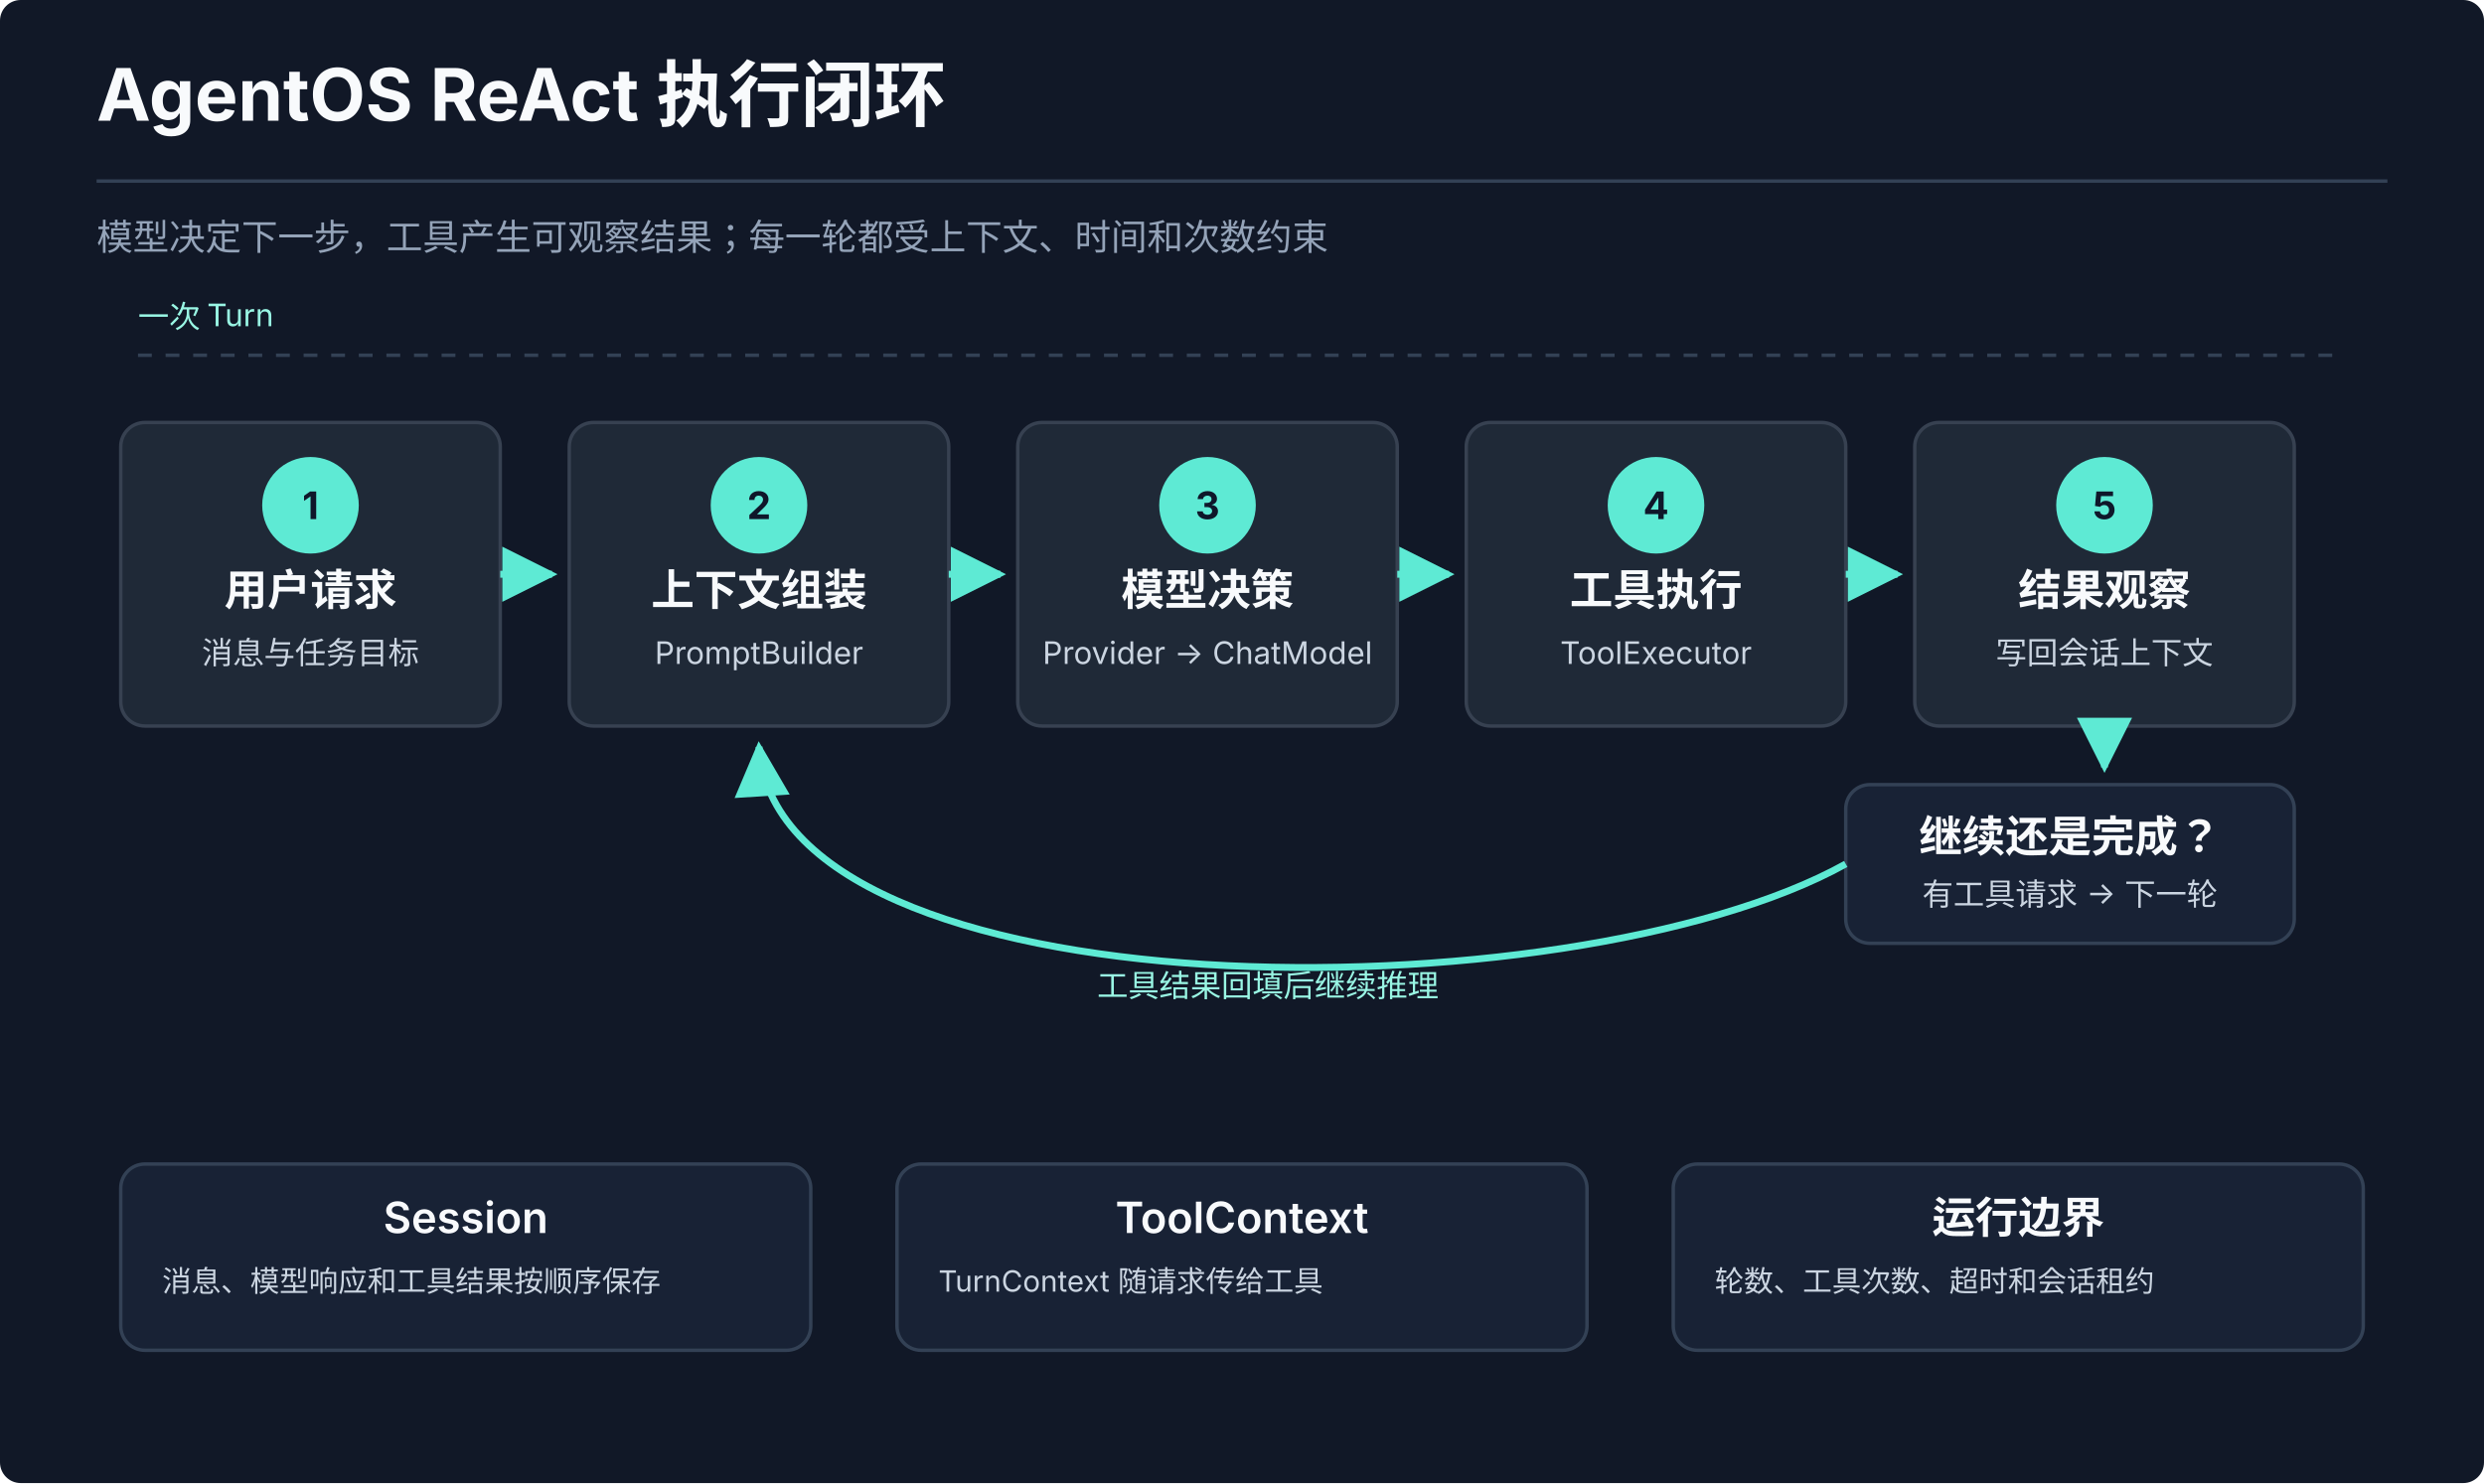
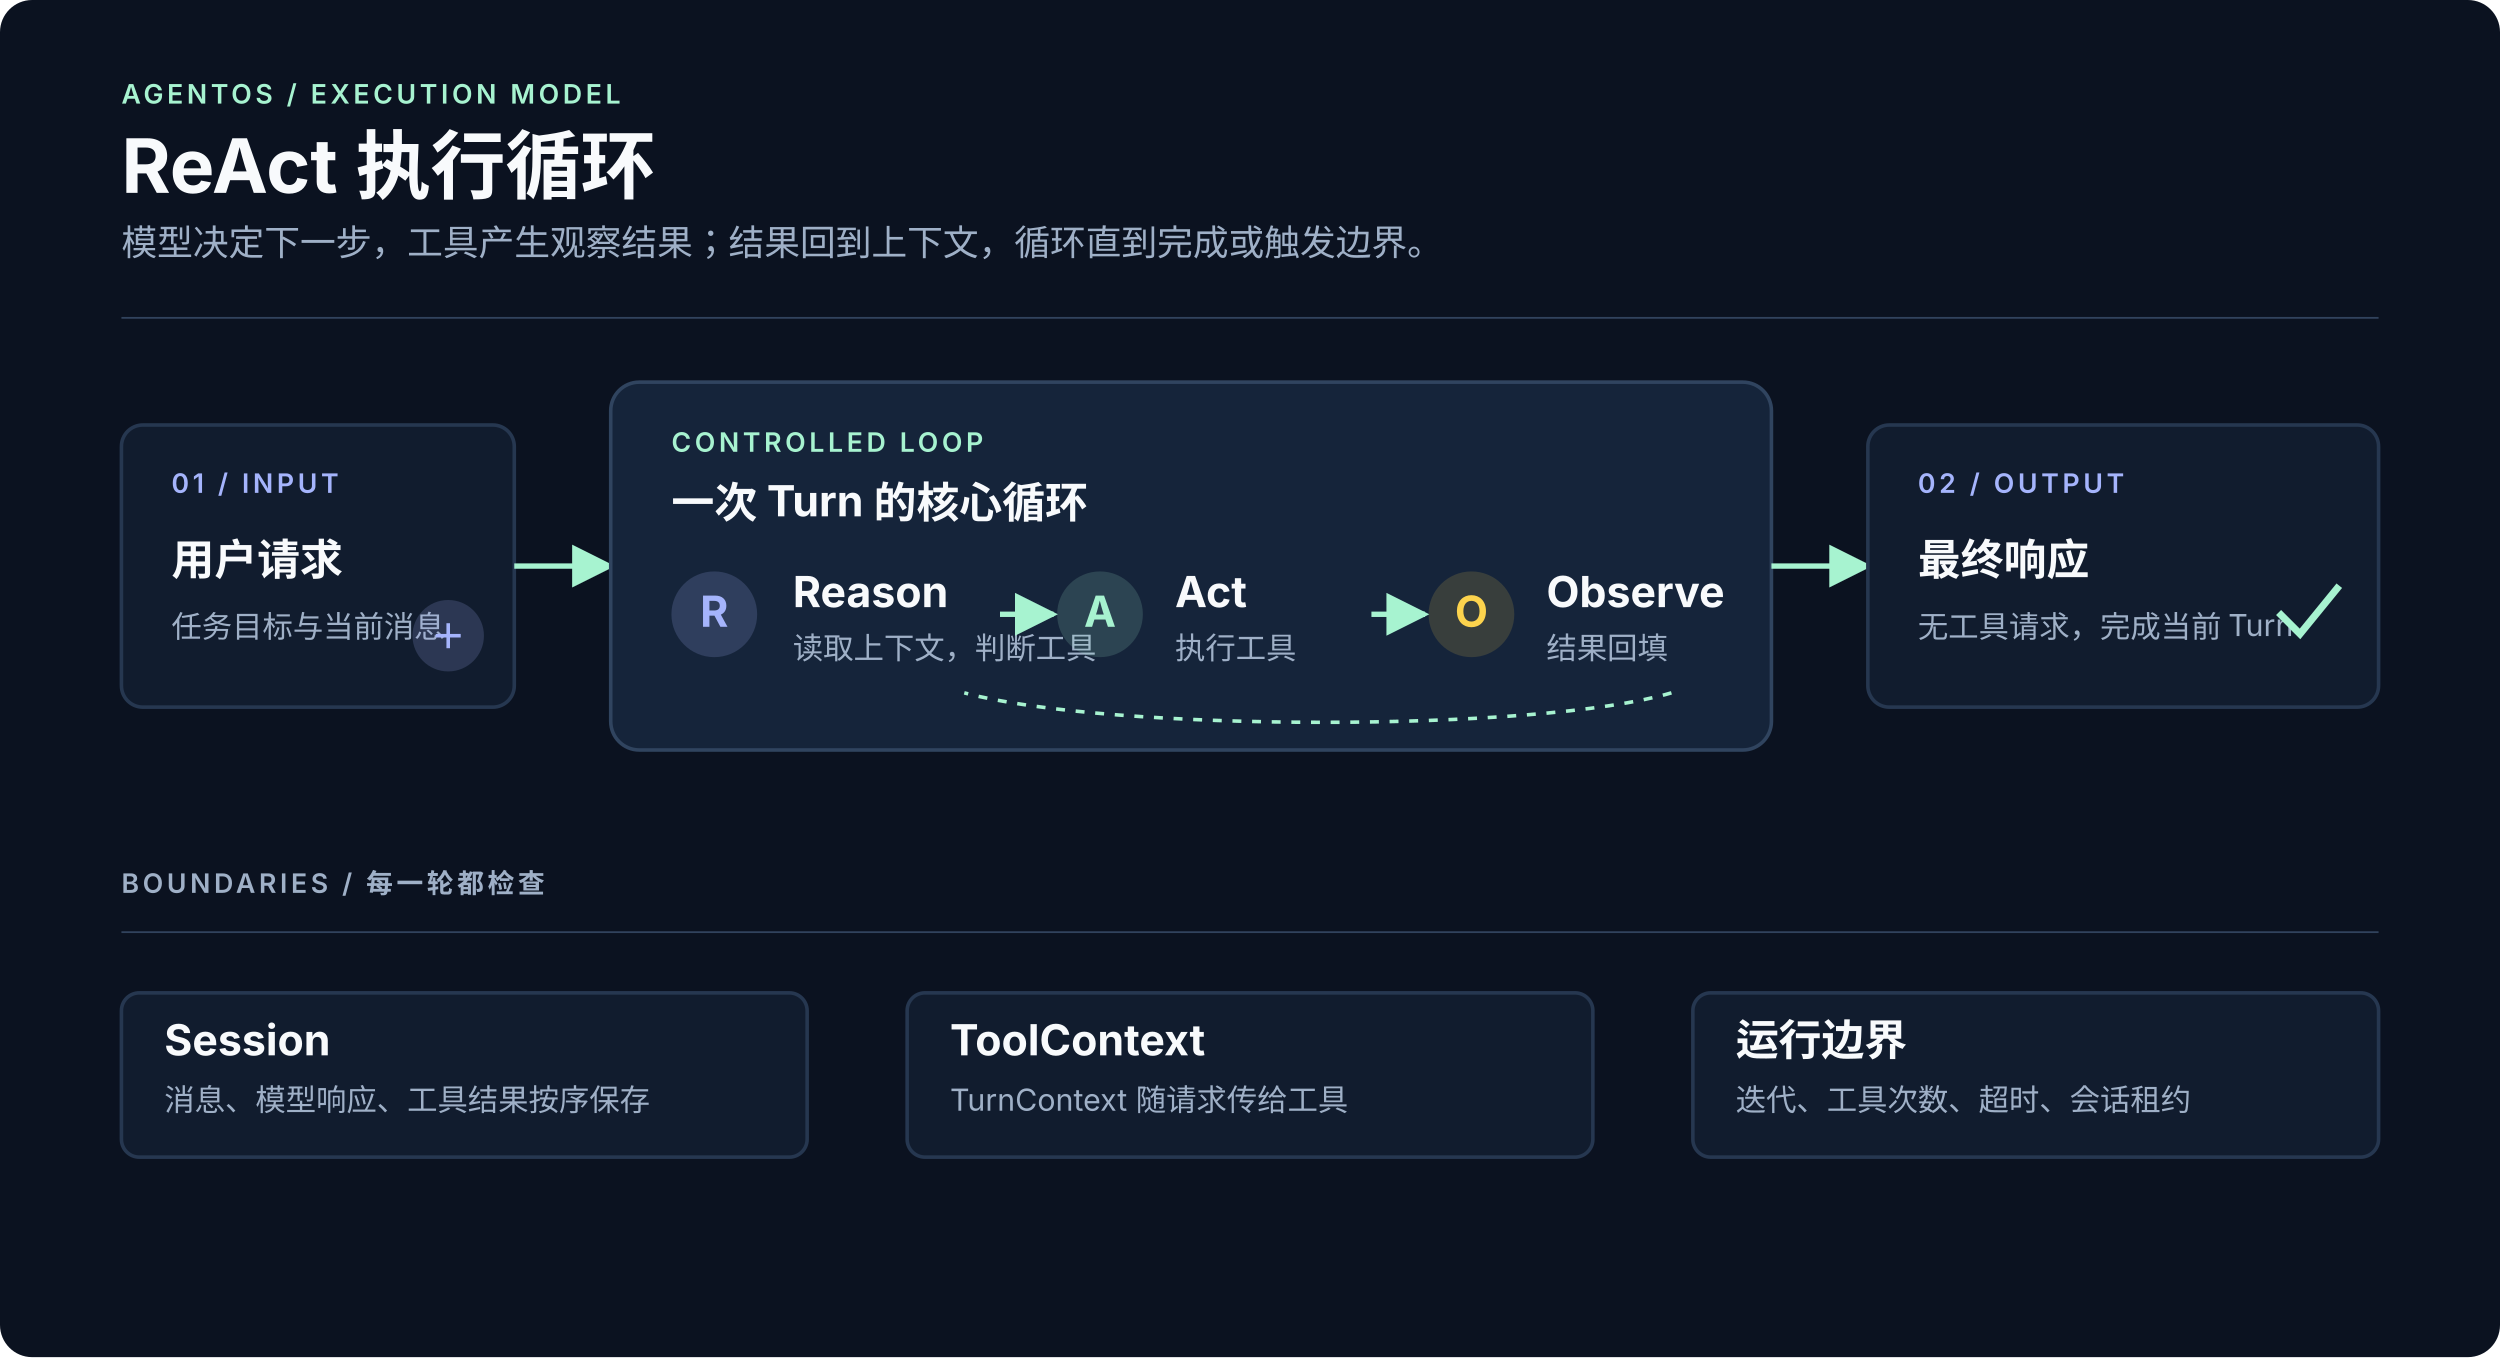
- <svg xmlns="http://www.w3.org/2000/svg" viewBox="0 0 1440 860" role="img" aria-labelledby="title desc">
+ <svg xmlns="http://www.w3.org/2000/svg" viewBox="0 0 1400 760" role="img" aria-labelledby="title desc">
  <style>
-     .bg { fill: #111827; }
-     .panel { fill: #1f2937; stroke: #374151; stroke-width: 2; }
-     .panel-soft { fill: #182235; stroke: #334155; stroke-width: 2; }
-     .accent { fill: #5eead4; }
-     .accent-text { fill: #99f6e4; }
-     .text { fill: #f8fafc; font: 600 25px -apple-system, BlinkMacSystemFont, "PingFang SC", "Microsoft YaHei", sans-serif; text-anchor: middle; }
-     .body { fill: #cbd5e1; font: 400 18px -apple-system, BlinkMacSystemFont, "PingFang SC", "Microsoft YaHei", sans-serif; text-anchor: middle; }
-     .small { fill: #cbd5e1; font: 400 17px -apple-system, BlinkMacSystemFont, "PingFang SC", "Microsoft YaHei", sans-serif; }
-     .heading { fill: #f8fafc; font: 700 42px -apple-system, BlinkMacSystemFont, "PingFang SC", "Microsoft YaHei", sans-serif; }
-     .subheading { fill: #94a3b8; font: 400 21px -apple-system, BlinkMacSystemFont, "PingFang SC", "Microsoft YaHei", sans-serif; }
-     .step { fill: #0f172a; font: 700 22px -apple-system, BlinkMacSystemFont, "PingFang SC", "Microsoft YaHei", sans-serif; text-anchor: middle; }
-     .line { stroke: #5eead4; stroke-width: 4; fill: none; marker-end: url(#arrow); }
-     .guide { stroke: #334155; stroke-width: 2; stroke-dasharray: 8 8; fill: none; }
-     .rule { fill: #334155; }
+     .bg{fill:#0b1220}.surface{fill:#111c2e;stroke:#263750;stroke-width:2}.surface2{fill:#15243a;stroke:#30445f;stroke-width:2}.ink{fill:#f8fafc}.muted{fill:#9fb0c7}.accent{fill:#a7f3d0}.accent2{fill:#a5b4fc}.line{stroke:#a7f3d0;stroke-width:3;fill:none;marker-end:url(#arrow)}.thin{stroke:#31435d;stroke-width:1}.kicker{font:600 15px -apple-system,BlinkMacSystemFont,"PingFang SC","Microsoft YaHei",sans-serif;letter-spacing:2px}.title{font:700 42px -apple-system,BlinkMacSystemFont,"PingFang SC","Microsoft YaHei",sans-serif}.subtitle{font:400 20px -apple-system,BlinkMacSystemFont,"PingFang SC","Microsoft YaHei",sans-serif}.label{font:650 24px -apple-system,BlinkMacSystemFont,"PingFang SC","Microsoft YaHei",sans-serif}.body{font:400 17px -apple-system,BlinkMacSystemFont,"PingFang SC","Microsoft YaHei",sans-serif}.small{font:400 15px -apple-system,BlinkMacSystemFont,"PingFang SC","Microsoft YaHei",sans-serif}
  </style>
  <defs>
-     <marker id="arrow" viewBox="0 0 10 10" refX="9" refY="5" markerWidth="8" markerHeight="8" orient="auto-start-reverse">
-       <path d="M 0 0 L 10 5 L 0 10 z" class="accent" />
+     <marker id="arrow" viewBox="0 0 10 10" refX="9" refY="5" markerWidth="8" markerHeight="8" orient="auto">
+       <path d="M0 0 10 5 0 10Z" class="accent" />
    </marker>
  </defs>
-   <rect class="bg" width="1440" height="860" rx="12" />
-   <text class="heading" x="56" y="70">AgentOS ReAct 执行闭环</text>
-   <rect class="rule" x="56" y="104" width="1328" height="2" />
-   <text class="subheading" x="56" y="145">模型决定下一步，工具产生可观察结果；每一轮都受上下文、时间和次数约束</text>
-   <path class="guide" d="M80 206 H1360" />
-   <text class="accent-text" x="80" y="190" font-size="18" font-family="-apple-system, BlinkMacSystemFont, 'PingFang SC', 'Microsoft YaHei', sans-serif">一次 Turn</text>
-   <g transform="translate(70 245)">
-     <rect class="panel" width="220" height="176" rx="14" />
-     <circle class="accent" cx="110" cy="48" r="28" />
-     <text class="step" x="110" y="56">1</text>
-     <text class="text" x="110" y="106">用户请求</text>
-     <text class="body" x="110" y="140">消息与任务目标</text>
+   <rect width="1400" height="760" rx="18" class="bg" />
+   <text x="68" y="58" class="kicker accent">AGENTOS / EXECUTION MODEL</text>
+   <text x="68" y="108" class="title ink">ReAct 执行循环</text>
+   <text x="68" y="143" class="subtitle muted">模型决定下一步，工具产生观察结果；结果回到上下文，循环直到完成或触发边界。</text>
+   <line x1="68" y1="178" x2="1332" y2="178" class="thin" />
+   <g transform="translate(68 238)">
+     <rect width="220" height="158" rx="12" class="surface" />
+     <text x="28" y="38" class="kicker accent2">01 / INPUT</text>
+     <text x="28" y="84" class="label ink">用户请求</text>
+     <text x="28" y="119" class="body muted">任务目标与当前消息</text>
+     <circle cx="183" cy="118" r="20" fill="#a5b4fc" opacity=".18" />
+     <path d="M176 118h14M183 111v14" stroke="#a5b4fc" stroke-width="2" />
  </g>
-   <g transform="translate(330 245)">
-     <rect class="panel" width="220" height="176" rx="14" />
-     <circle class="accent" cx="110" cy="48" r="28" />
-     <text class="step" x="110" y="56">2</text>
-     <text class="text" x="110" y="106">上下文组装</text>
-     <text class="body" x="110" y="140">PromptBuilder</text>
+   <path d="M288 317h54" class="line" />
+   <g transform="translate(342 214)">
+     <rect width="650" height="206" rx="16" class="surface2" />
+     <text x="34" y="39" class="kicker accent">CONTROLLED LOOP</text>
+     <text x="34" y="76" class="label ink">一次 Turn 的核心循环</text>
+     <g transform="translate(34 106)">
+       <circle cx="24" cy="24" r="24" fill="#a5b4fc" opacity=".18" />
+       <text x="24" y="31" text-anchor="middle" class="label accent2">R</text>
+       <text x="68" y="20" class="label ink">Reason</text>
+       <text x="68" y="49" class="body muted">读取上下文，判断工具</text>
+     </g>
+     <path d="M218 130h30" class="line" />
+     <g transform="translate(250 106)">
+       <circle cx="24" cy="24" r="24" fill="#a7f3d0" opacity=".16" />
+       <text x="24" y="31" text-anchor="middle" class="label accent">A</text>
+       <text x="66" y="20" class="label ink">Act</text>
+       <text x="66" y="49" class="body muted">执行工具</text>
+     </g>
+     <path d="M426 130h30" class="line" />
+     <g transform="translate(458 106)">
+       <circle cx="24" cy="24" r="24" fill="#fcd34d" opacity=".15" />
+       <text x="24" y="31" text-anchor="middle" class="label" fill="#fcd34d">O</text>
+       <text x="66" y="20" class="label ink">Observe</text>
+       <text x="66" y="49" class="body muted">结果回填</text>
+     </g>
+     <path d="M594 174C520 196 280 196 198 174" stroke="#a7f3d0" stroke-width="2" fill="none" stroke-dasharray="5 6" />
  </g>
-   <g transform="translate(590 245)">
-     <rect class="panel" width="220" height="176" rx="14" />
-     <circle class="accent" cx="110" cy="48" r="28" />
-     <text class="step" x="110" y="56">3</text>
-     <text class="text" x="110" y="106">模型决策</text>
-     <text class="body" x="110" y="140">Provider → ChatModel</text>
+   <path d="M992 317h54" class="line" />
+   <g transform="translate(1046 238)">
+     <rect width="286" height="158" rx="12" class="surface" />
+     <text x="28" y="38" class="kicker accent2">02 / OUTPUT</text>
+     <text x="28" y="84" class="label ink">最终响应</text>
+     <text x="28" y="119" class="body muted">无工具请求，完成当前 Turn</text>
+     <path d="M230 105l12 12 22-27" fill="none" stroke="#a7f3d0" stroke-width="4" />
  </g>
-   <g transform="translate(850 245)">
-     <rect class="panel" width="220" height="176" rx="14" />
-     <circle class="accent" cx="110" cy="48" r="28" />
-     <text class="step" x="110" y="56">4</text>
-     <text class="text" x="110" y="106">工具执行</text>
-     <text class="body" x="110" y="140">ToolExecutor</text>
-   </g>
-   <g transform="translate(1110 245)">
-     <rect class="panel" width="220" height="176" rx="14" />
-     <circle class="accent" cx="110" cy="48" r="28" />
-     <text class="step" x="110" y="56">5</text>
-     <text class="text" x="110" y="106">结果观察</text>
-     <text class="body" x="110" y="140">写回会话上下文</text>
-   </g>
-   <path class="line" d="M290 333 H320" />
-   <path class="line" d="M550 333 H580" />
-   <path class="line" d="M810 333 H840" />
-   <path class="line" d="M1070 333 H1100" />
-   <g transform="translate(1070 455)">
-     <rect class="panel-soft" width="260" height="92" rx="14" />
-     <text class="text" x="130" y="39">继续还是完成？</text>
-     <text class="body" x="130" y="70">有工具请求 → 下一轮</text>
-   </g>
-   <path class="line" d="M1220 421 V445" />
-   <path class="line" d="M1070 501 C910 590 450 590 440 433" />
-   <text class="accent-text" x="735" y="578" font-size="18" font-family="-apple-system, BlinkMacSystemFont, 'PingFang SC', 'Microsoft YaHei', sans-serif" text-anchor="middle">工具结果回填后继续推理</text>
-   <g transform="translate(70 675)">
-     <rect class="panel-soft" width="400" height="108" rx="14" />
-     <text class="text" x="200" y="40">Session</text>
-     <text class="small" x="24" y="74">消息、模型响应和工具结果按顺序保存</text>
-   </g>
-   <g transform="translate(520 675)">
-     <rect class="panel-soft" width="400" height="108" rx="14" />
-     <text class="text" x="200" y="40">ToolContext</text>
-     <text class="small" x="24" y="74">TurnContext 随请求传给工具</text>
-   </g>
-   <g transform="translate(970 675)">
-     <rect class="panel-soft" width="400" height="108" rx="14" />
-     <text class="text" x="200" y="40">运行边界</text>
-     <text class="small" x="24" y="74">轮数、工具次数、超时和会话租约</text>
+   <g transform="translate(68 500)">
+     <text x="0" y="0" class="kicker muted">BOUNDARIES / 每一轮都检查</text>
+     <line x1="0" y1="22" x2="1264" y2="22" class="thin" />
+     <g transform="translate(0 56)">
+       <rect width="384" height="92" rx="10" class="surface" />
+       <text x="24" y="35" class="label ink">Session</text>
+       <text x="24" y="66" class="body muted">消息、模型响应、工具结果按序保存</text>
+     </g>
+     <g transform="translate(440 56)">
+       <rect width="384" height="92" rx="10" class="surface" />
+       <text x="24" y="35" class="label ink">ToolContext</text>
+       <text x="24" y="66" class="body muted">TurnContext 随请求传给工具</text>
+     </g>
+     <g transform="translate(880 56)">
+       <rect width="384" height="92" rx="10" class="surface" />
+       <text x="24" y="35" class="label ink">运行边界</text>
+       <text x="24" y="66" class="body muted">迭代、工具次数、超时、会话租约</text>
+     </g>
  </g>
</svg>
